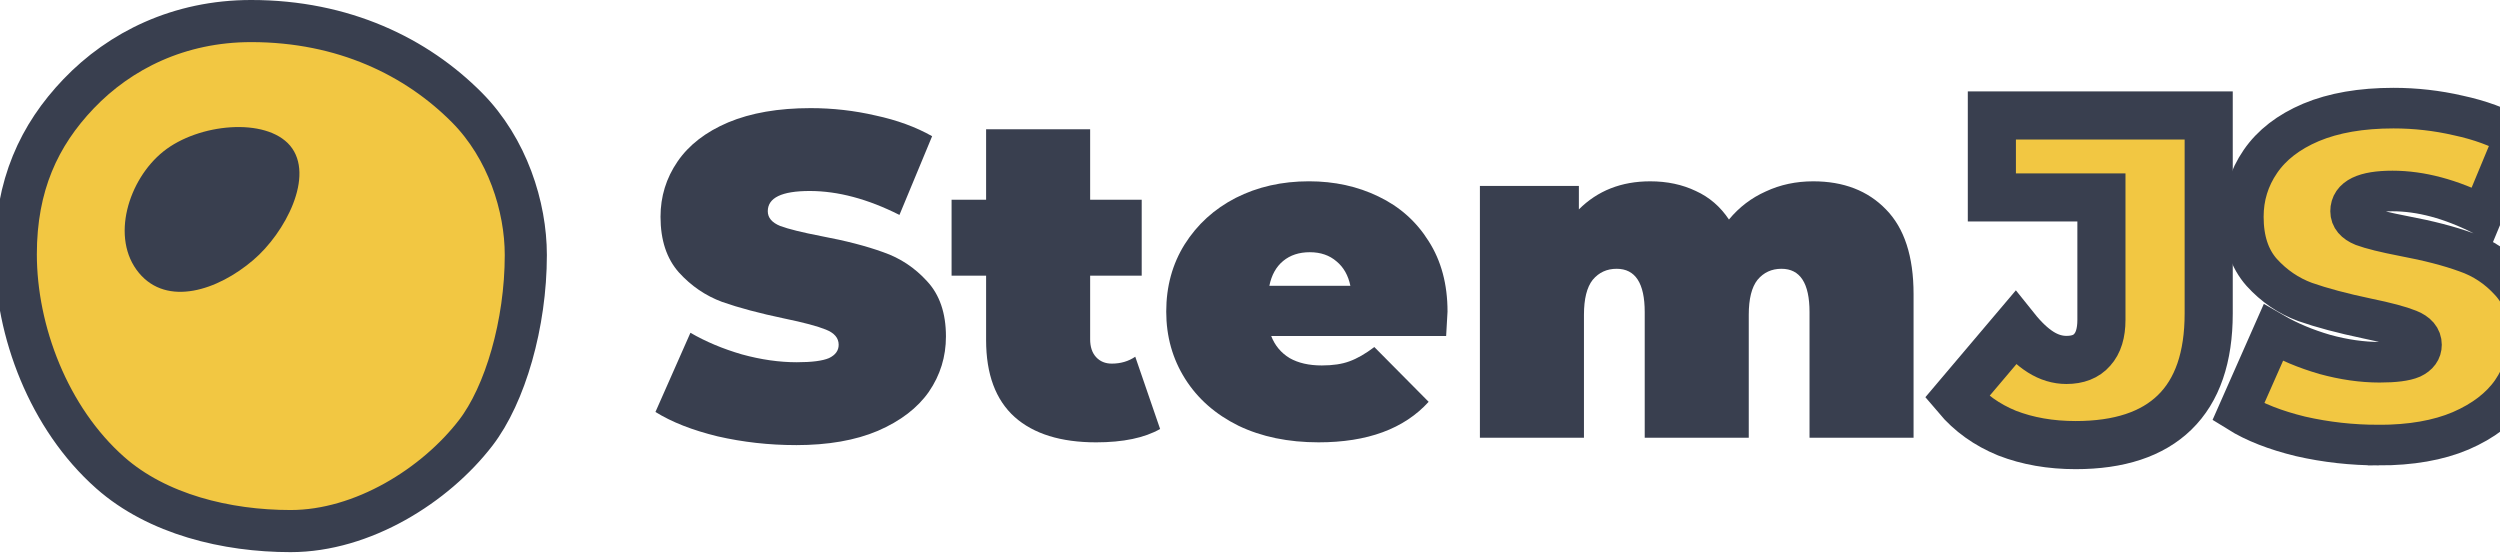
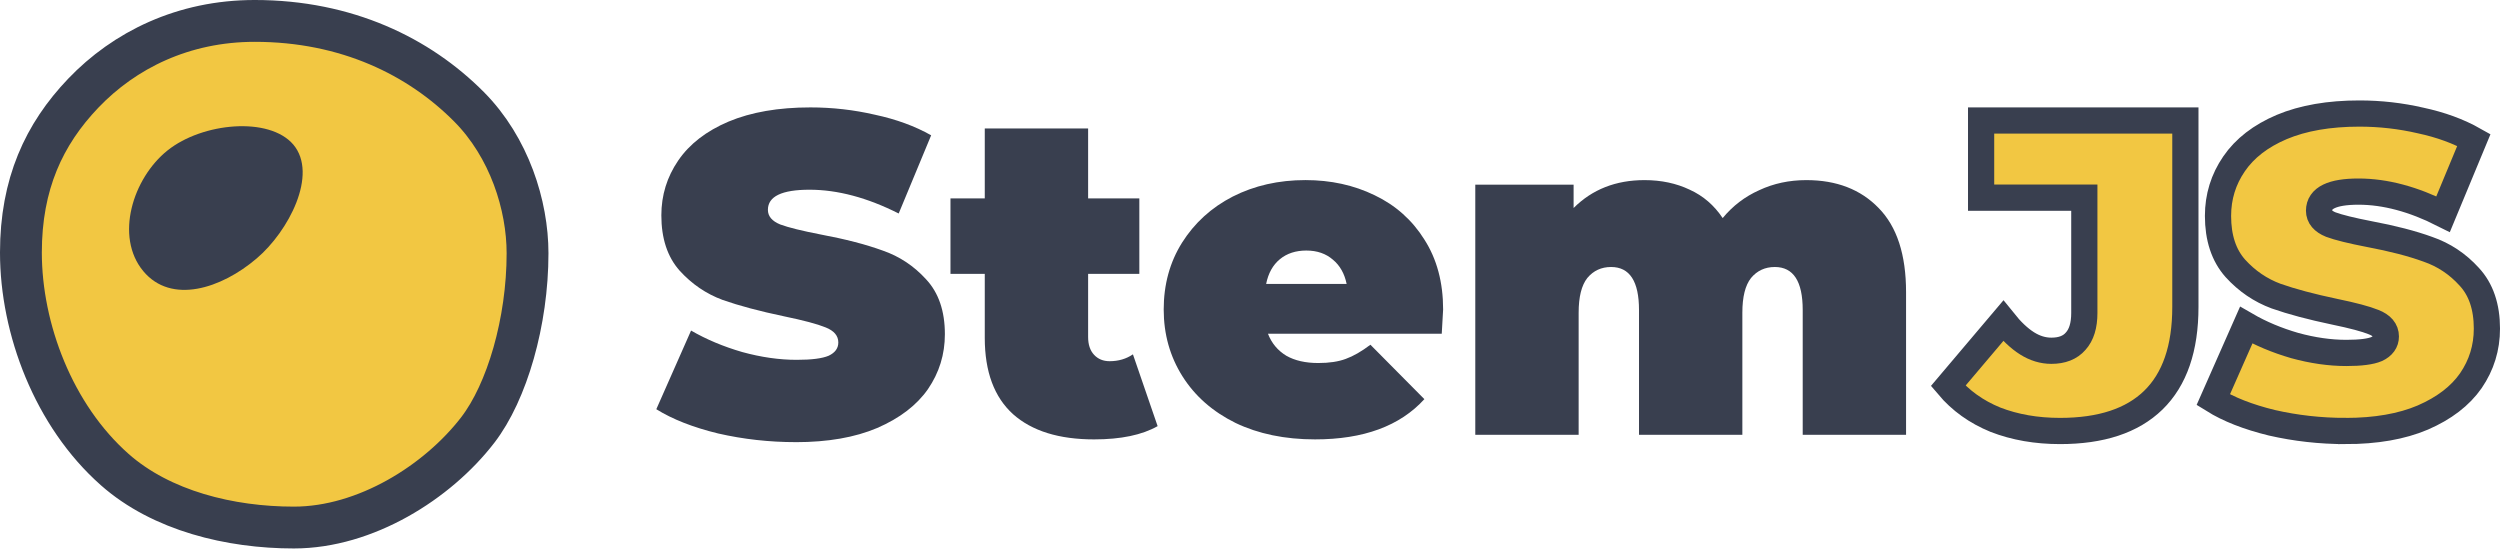
- <svg xmlns="http://www.w3.org/2000/svg" xmlns:ns1="http://www.openswatchbook.org/uri/2009/osb" width="332.436mm" height="73.42mm" viewBox="0 0 332.436 73.42" version="1.1" id="svg845">
+ <svg xmlns="http://www.w3.org/2000/svg" xmlns:ns1="http://www.openswatchbook.org/uri/2009/osb" width="334.663mm" height="73.42mm" viewBox="0 0 334.663 73.42" version="1.1" id="svg845">
  <defs id="defs839">
    <linearGradient id="linearGradient6216" ns1:paint="solid">
      <stop style="stop-color:#393f4f;stop-opacity:1;" offset="0" id="stop6214" />
    </linearGradient>
    <linearGradient id="linearGradient6068" ns1:paint="solid">
      <stop style="stop-color:#f2c742;stop-opacity:1;" offset="0" id="stop6066" />
    </linearGradient>
    <linearGradient id="linearGradient6026" ns1:paint="solid">
      <stop style="stop-color:#393f4f;stop-opacity:1;" offset="0" id="stop6024" />
    </linearGradient>
    <linearGradient id="linearGradient4562" ns1:paint="solid">
      <stop style="stop-color:#393f4f;stop-opacity:1;" offset="0" id="stop4560" />
    </linearGradient>
  </defs>
-   <g id="layer1" transform="translate(-109.3165,-70.50317)">
+   <g id="layer1" transform="translate(-108.6165,-70.50317)">
    <path id="path907" style="fill:#f2c742;fill-opacity:1;stroke:#393f4f;stroke-width:5.6;stroke-miterlimit:4;stroke-dasharray:none;stroke-opacity:1" d="m 179.236,104.413 c 0,9.135 -2.737,18.56 -6.672,23.665 -5.373,6.972 -15.017,13.045 -24.609,13.045 -8.523,0 -17.723,-2.231 -23.98,-7.761 -8.181,-7.231 -12.559,-18.845 -12.559,-29.049 0,-9.168 3.079,-15.825 8.354,-21.342 5.501,-5.753 13.383,-9.668 22.943,-9.668 12.312,10e-7 22.009,4.773 28.68,11.486 5.408,5.442 7.843,13.208 7.843,19.624 z" />
    <path style="fill:#393f4f;fill-opacity:1;stroke-width:2.812" id="path1531" d="m 127.792,106.793 c -3.829,-4.607 -1.409,-12.425 3.248,-16.15 4.679,-3.743 13.629,-4.571 16.85,-0.776 3.344,3.986 -0.651,11.617 -4.92,15.236 -4.703,4.02 -11.422,6.21 -15.179,1.69 z" class="st42" />
    <g aria-label="StemJS" style="font-size:61.216px;line-height:30.95;font-family:Inter;-inkscape-font-specification:Inter;letter-spacing:0px;word-spacing:0px;fill:#393f4f;fill-opacity:1;stroke-width:0.241" id="text816">
      <path d="m 215.145,129.69 q -5.326,0 -10.407,-1.163 -5.02,-1.224 -8.264,-3.244 l 4.652,-10.529 q 3.061,1.775 6.856,2.877 3.795,1.041 7.285,1.041 3,0 4.285,-0.551 1.286,-0.612 1.286,-1.775 0,-1.347 -1.714,-2.02 -1.653,-0.673 -5.509,-1.469 -4.958,-1.041 -8.264,-2.204 -3.306,-1.224 -5.754,-3.918 -2.449,-2.755 -2.449,-7.407 0,-4.04 2.265,-7.346 2.265,-3.306 6.734,-5.203 4.53,-1.898 10.958,-1.898 4.408,0 8.631,0.979 4.285,0.918 7.53,2.755 l -4.346,10.468 q -6.305,-3.183 -11.937,-3.183 -5.571,0 -5.571,2.694 0,1.286 1.653,1.959 1.653,0.612 5.448,1.347 4.897,0.918 8.264,2.143 3.367,1.163 5.816,3.857 2.51,2.693 2.51,7.346 0,4.04 -2.265,7.346 -2.265,3.244 -6.795,5.203 -4.469,1.898 -10.896,1.898 z" style="font-style:normal;font-variant:normal;font-weight:900;font-stretch:normal;font-size:61.216px;line-height:33.95;font-family:Montserrat;-inkscape-font-specification:'Montserrat Heavy';fill:#393f4f;fill-opacity:1;stroke-width:0.241" id="path4521" />
      <path d="m 263.582,127.548 q -3.122,1.775 -8.509,1.775 -7.04,0 -10.835,-3.367 -3.795,-3.428 -3.795,-10.223 v -8.57 h -4.591 V 97.062 h 4.591 v -9.366 h 13.835 v 9.366 h 6.856 v 10.101 h -6.856 v 8.448 q 0,1.53 0.796,2.387 0.796,0.857 2.081,0.857 1.775,0 3.122,-0.918 z" style="font-style:normal;font-variant:normal;font-weight:900;font-stretch:normal;font-size:61.216px;line-height:33.95;font-family:Montserrat;-inkscape-font-specification:'Montserrat Heavy';fill:#393f4f;fill-opacity:1;stroke-width:0.241" id="path4523" />
      <path d="m 301.8,111.938 q 0,0.306 -0.184,3.244 h -23.262 q 0.735,1.898 2.449,2.938 1.714,0.979 4.285,0.979 2.204,0 3.673,-0.551 1.53,-0.551 3.306,-1.898 l 7.223,7.285 q -4.897,5.387 -14.631,5.387 -6.06,0 -10.652,-2.204 -4.591,-2.265 -7.101,-6.244 -2.51,-3.979 -2.51,-8.938 0,-5.02 2.449,-8.938 2.51,-3.979 6.795,-6.183 4.346,-2.204 9.733,-2.204 5.081,0 9.244,2.02 4.224,2.02 6.673,5.938 2.51,3.918 2.51,9.366 z m -18.304,-7.897 q -2.143,0 -3.551,1.163 -1.408,1.163 -1.836,3.306 h 10.774 q -0.429,-2.081 -1.836,-3.244 -1.408,-1.224 -3.551,-1.224 z" style="font-style:normal;font-variant:normal;font-weight:900;font-stretch:normal;font-size:61.216px;line-height:33.95;font-family:Montserrat;-inkscape-font-specification:'Montserrat Heavy';fill:#393f4f;fill-opacity:1;stroke-width:0.241" id="path4525" />
      <path d="m 350.427,94.614 q 6.06,0 9.672,3.734 3.673,3.734 3.673,11.264 v 19.099 H 349.937 v -16.712 q 0,-5.754 -3.734,-5.754 -1.959,0 -3.183,1.469 -1.163,1.469 -1.163,4.652 v 16.345 h -13.835 v -16.712 q 0,-5.754 -3.734,-5.754 -1.959,0 -3.183,1.469 -1.163,1.469 -1.163,4.652 v 16.345 H 306.106 V 95.226 h 13.161 v 3.122 q 3.734,-3.734 9.488,-3.734 3.367,0 6.06,1.286 2.694,1.224 4.408,3.795 2.02,-2.449 4.897,-3.734 2.877,-1.347 6.305,-1.347 z" style="font-style:normal;font-variant:normal;font-weight:900;font-stretch:normal;font-size:61.216px;line-height:33.95;font-family:Montserrat;-inkscape-font-specification:'Montserrat Heavy';fill:#393f4f;fill-opacity:1;stroke-width:0.241" id="path4527" />
    </g>
-     <g transform="matrix(0.9999976,0,0,0.9999976,4.349388,1.5231645e-4)" aria-label="StemJS" style="font-size:61.216px;line-height:30.95;font-family:Inter;-inkscape-font-specification:Inter;letter-spacing:0px;word-spacing:0px;fill:#f2c742;fill-opacity:1;stroke:#393f4f;stroke-width:5.398;stroke-miterlimit:4;stroke-dasharray:none;stroke-opacity:1" id="js-suffix-group">
-       <path d="m 380.977,129.69 q -5.02,0 -9.121,-1.592 -4.04,-1.653 -6.673,-4.775 l 7.774,-9.182 q 1.714,2.143 3.367,3.183 1.653,1.041 3.428,1.041 2.265,0 3.428,-1.347 1.224,-1.347 1.224,-3.979 V 96.756 h -14.569 V 85.86 h 28.833 v 26.323 q 0,8.754 -4.53,13.161 -4.469,4.346 -13.161,4.346 z" style="font-style:normal;font-variant:normal;font-weight:900;font-stretch:normal;font-size:61.216px;line-height:33.95;font-family:Montserrat;-inkscape-font-specification:'Montserrat Heavy';fill:#f2c742;fill-opacity:1;stroke:#393f4f;stroke-width:6.398;stroke-miterlimit:4;stroke-dasharray:none;stroke-opacity:1" id="js-suffix-j" />
-       <path d="m 421.271,129.69 q -5.326,0 -10.407,-1.163 -5.02,-1.224 -8.264,-3.244 l 4.652,-10.529 q 3.061,1.775 6.856,2.877 3.795,1.041 7.285,1.041 3,0 4.285,-0.551 1.286,-0.612 1.286,-1.775 0,-1.347 -1.714,-2.02 -1.653,-0.673 -5.509,-1.469 -4.958,-1.041 -8.264,-2.204 -3.306,-1.224 -5.754,-3.918 -2.449,-2.755 -2.449,-7.407 0,-4.04 2.265,-7.346 2.265,-3.306 6.734,-5.203 4.53,-1.898 10.958,-1.898 4.408,0 8.631,0.979 4.285,0.918 7.53,2.755 l -4.346,10.468 q -6.305,-3.183 -11.937,-3.183 -5.571,0 -5.571,2.694 0,1.286 1.653,1.959 1.653,0.612 5.448,1.347 4.897,0.918 8.264,2.143 3.367,1.163 5.816,3.857 2.51,2.693 2.51,7.346 0,4.04 -2.265,7.346 -2.265,3.244 -6.795,5.203 -4.469,1.898 -10.896,1.898 z" style="font-style:normal;font-variant:normal;font-weight:900;font-stretch:normal;font-size:61.216px;line-height:33.95;font-family:Montserrat;-inkscape-font-specification:'Montserrat Heavy';fill:#f2c742;fill-opacity:1;stroke:#393f4f;stroke-width:5.398;stroke-miterlimit:4;stroke-dasharray:none;stroke-opacity:1" id="js-suffix-s" />
+     <g transform="matrix(0.9483713,0,0,0.9483713,23.0774,5.203583)" aria-label="StemJS" style="font-size:61.216px;line-height:30.95;font-family:Inter;-inkscape-font-specification:Inter;letter-spacing:0px;word-spacing:0px;fill:#f2c742;fill-opacity:1;stroke:#393f4f;stroke-width:3.7;stroke-miterlimit:4;stroke-dasharray:none;stroke-opacity:1" id="js-suffix-group">
+       <path d="m 380.977,129.69 q -5.02,0 -9.121,-1.592 -4.04,-1.653 -6.673,-4.775 l 7.774,-9.182 q 1.714,2.143 3.367,3.183 1.653,1.041 3.428,1.041 2.265,0 3.428,-1.347 1.224,-1.347 1.224,-3.979 V 96.756 h -14.569 V 85.86 h 28.833 v 26.323 q 0,8.754 -4.53,13.161 -4.469,4.346 -13.161,4.346 z" style="font-style:normal;font-variant:normal;font-weight:900;font-stretch:normal;font-size:61.216px;line-height:33.95;font-family:Montserrat;-inkscape-font-specification:'Montserrat Heavy';fill:#f2c742;fill-opacity:1;stroke:#393f4f;stroke-width:3.7;stroke-miterlimit:4;stroke-dasharray:none;stroke-opacity:1" id="js-suffix-j" />
+       <path d="m 421.271,129.69 q -5.326,0 -10.407,-1.163 -5.02,-1.224 -8.264,-3.244 l 4.652,-10.529 q 3.061,1.775 6.856,2.877 3.795,1.041 7.285,1.041 3,0 4.285,-0.551 1.286,-0.612 1.286,-1.775 0,-1.347 -1.714,-2.02 -1.653,-0.673 -5.509,-1.469 -4.958,-1.041 -8.264,-2.204 -3.306,-1.224 -5.754,-3.918 -2.449,-2.755 -2.449,-7.407 0,-4.04 2.265,-7.346 2.265,-3.306 6.734,-5.203 4.53,-1.898 10.958,-1.898 4.408,0 8.631,0.979 4.285,0.918 7.53,2.755 l -4.346,10.468 q -6.305,-3.183 -11.937,-3.183 -5.571,0 -5.571,2.694 0,1.286 1.653,1.959 1.653,0.612 5.448,1.347 4.897,0.918 8.264,2.143 3.367,1.163 5.816,3.857 2.51,2.693 2.51,7.346 0,4.04 -2.265,7.346 -2.265,3.244 -6.795,5.203 -4.469,1.898 -10.896,1.898 z" style="font-style:normal;font-variant:normal;font-weight:900;font-stretch:normal;font-size:61.216px;line-height:33.95;font-family:Montserrat;-inkscape-font-specification:'Montserrat Heavy';fill:#f2c742;fill-opacity:1;stroke:#393f4f;stroke-width:3.7;stroke-miterlimit:4;stroke-dasharray:none;stroke-opacity:1" id="js-suffix-s" />
    </g>
  </g>
</svg>
